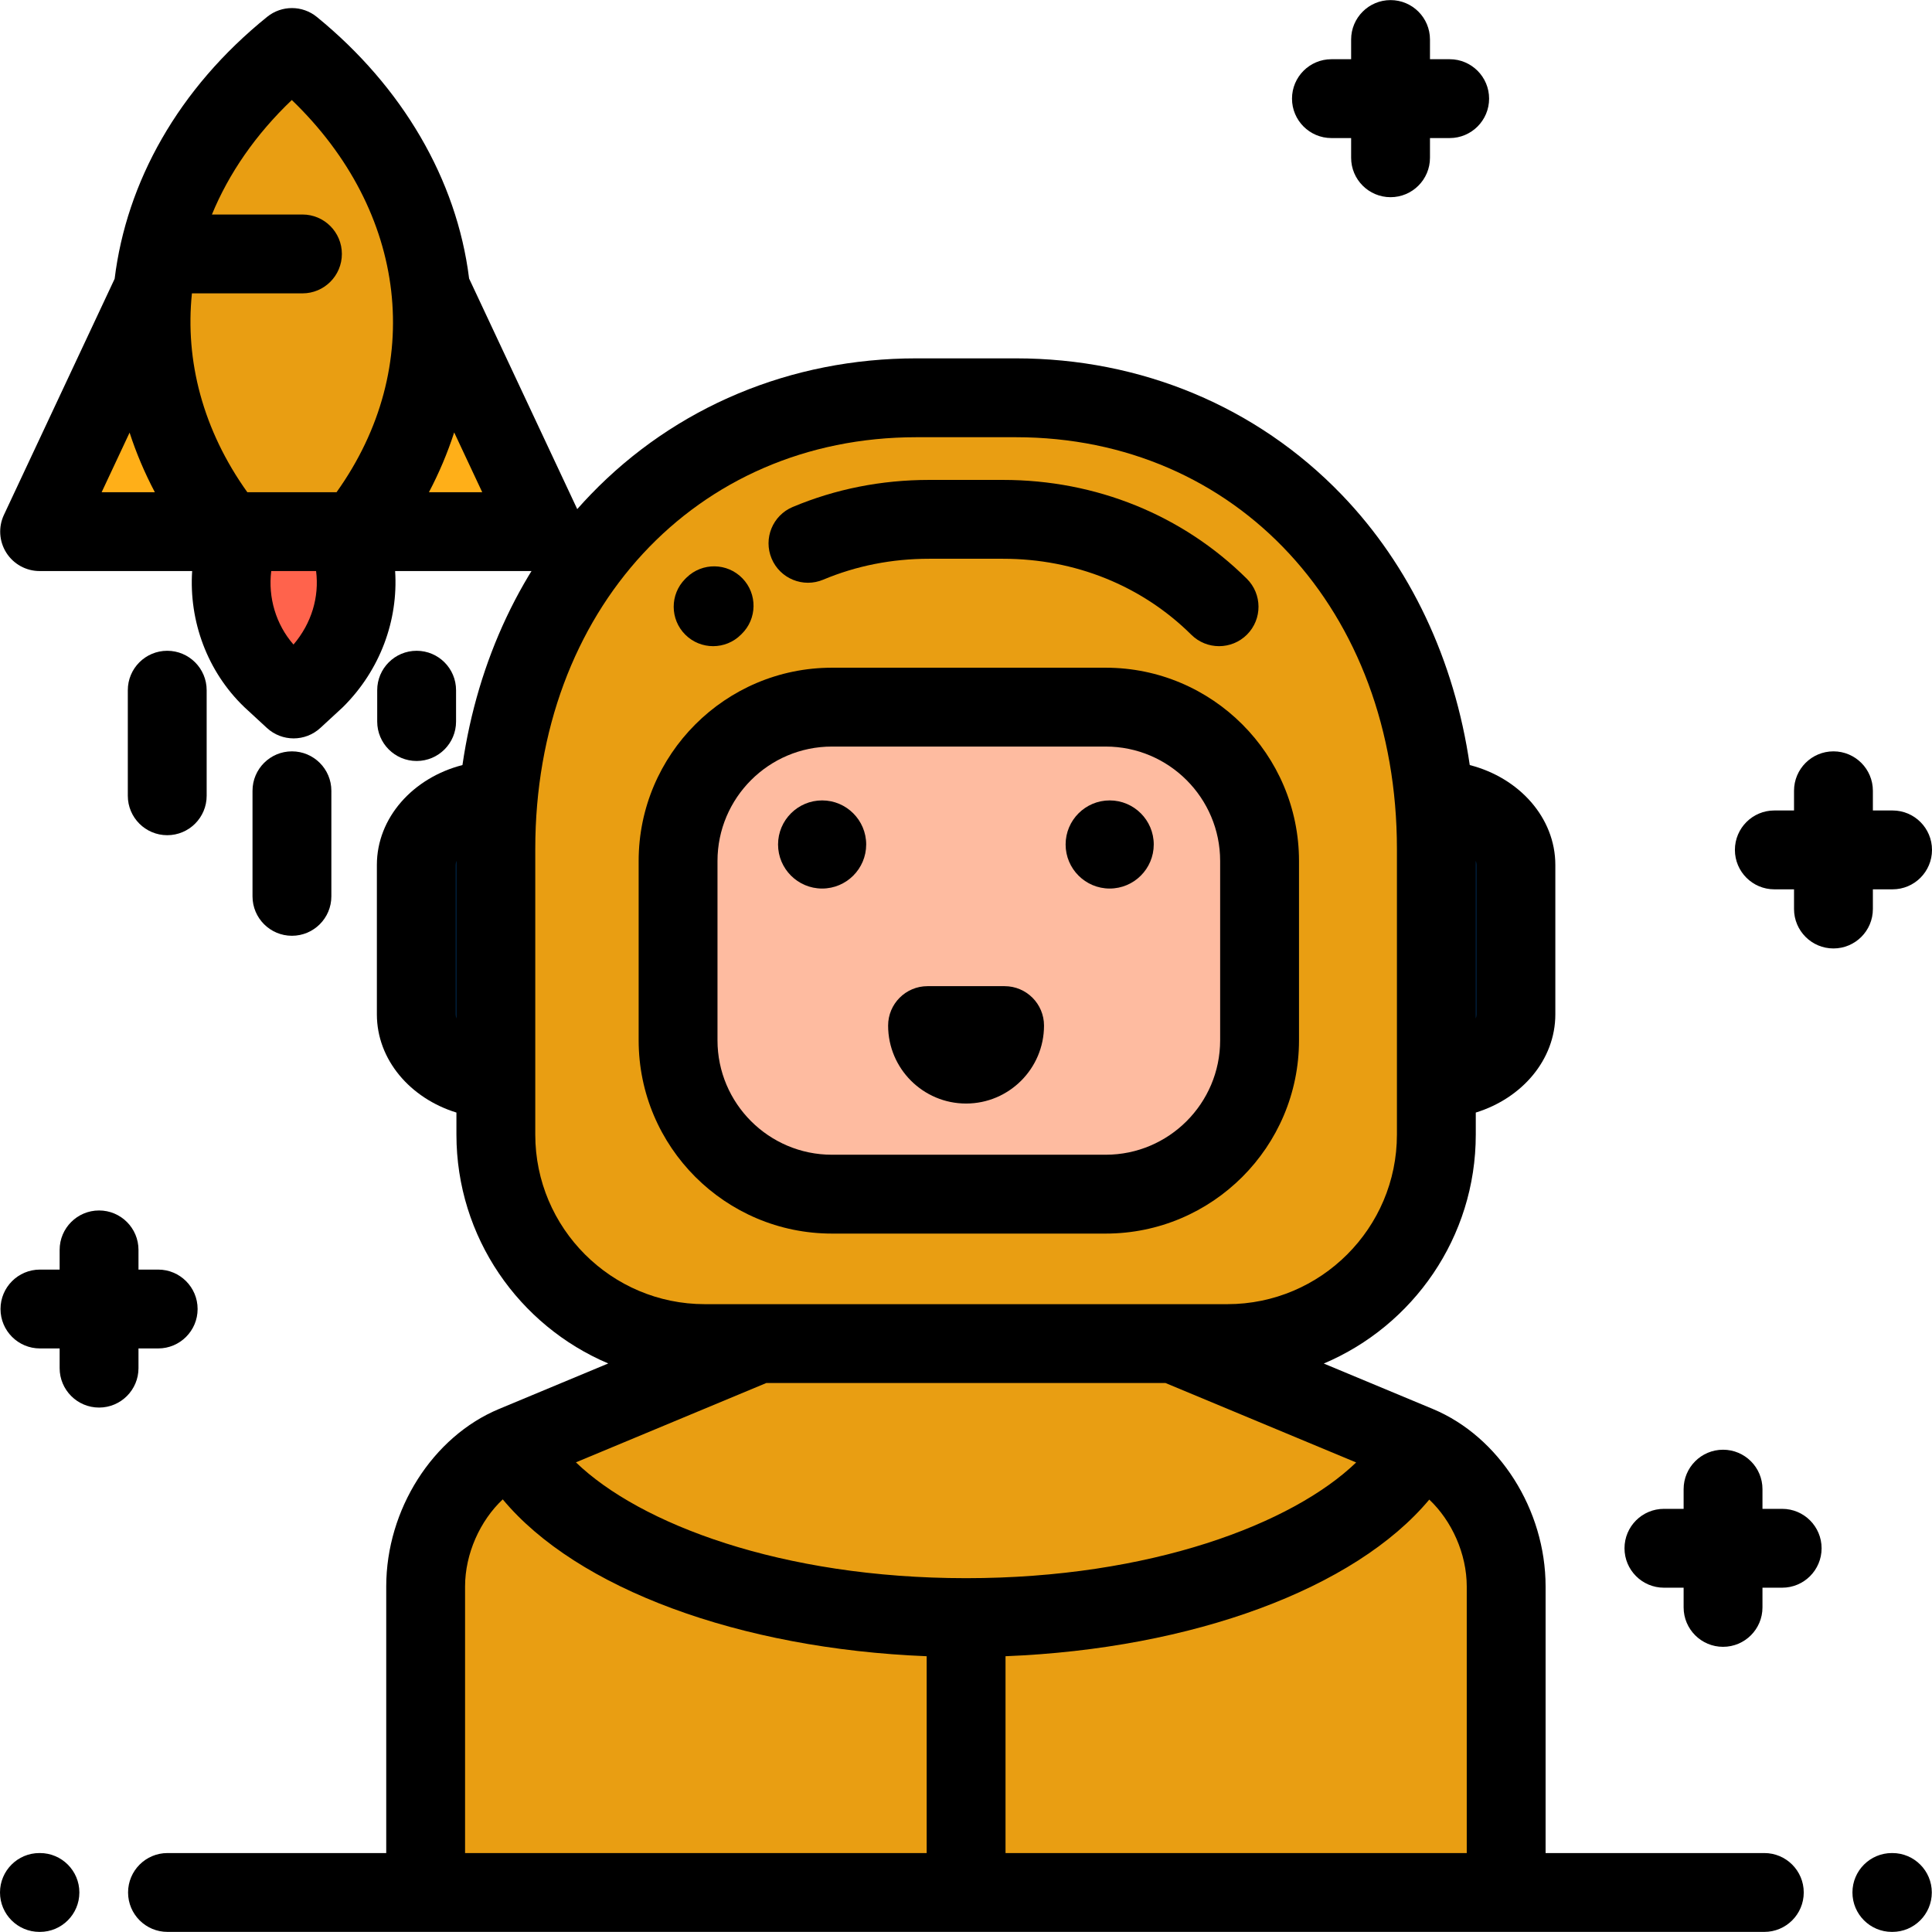
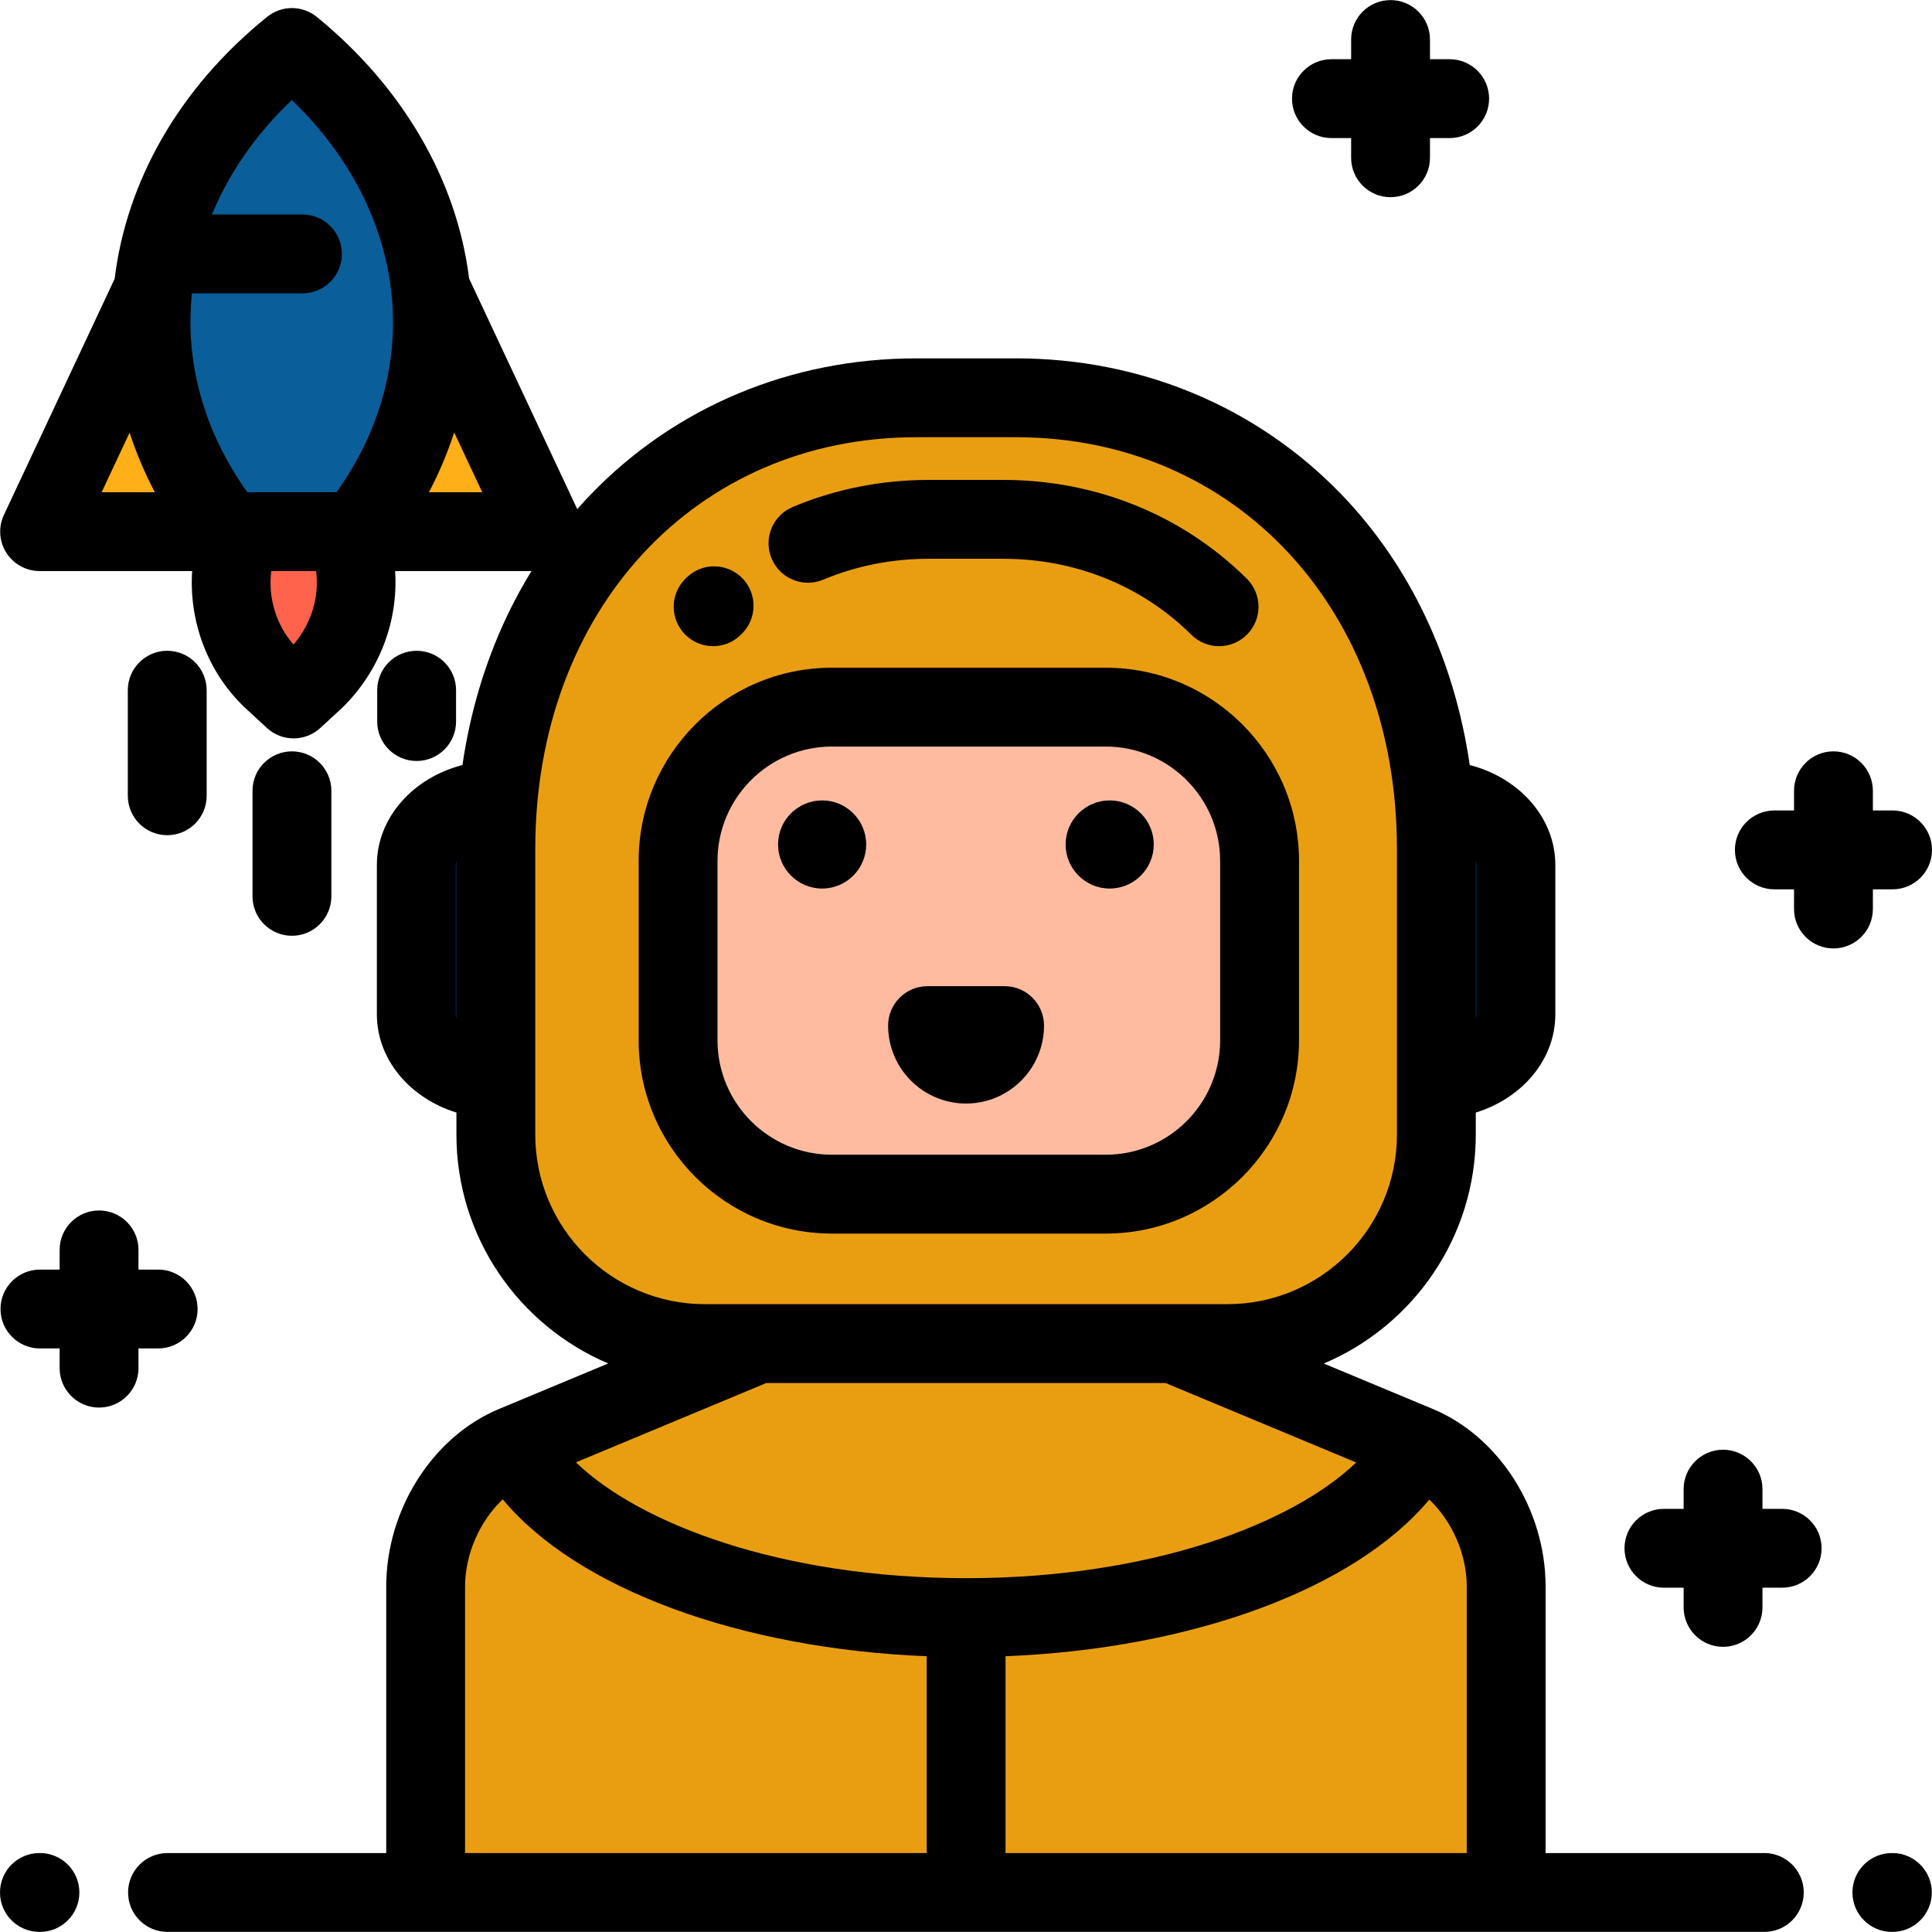
<svg xmlns="http://www.w3.org/2000/svg" height="800px" width="800px" version="1.1" id="Layer_1" viewBox="0 0 512 512" xml:space="preserve">
  <path style="fill:#FF634C;" d="M63.927,140.886c-5.375,12.991-2.688,28.669,8.064,38.973l5.824,5.375l5.824-5.375  c10.751-10.751,13.439-25.982,8.064-38.973H63.927z" />
-   <path style="fill:#e99e12;" d="M94.389,140.886c31.806-39.842,25.982-93.208-17.023-128.298l0,0  c-43.005,34.724-48.828,88.455-17.023,128.298H94.389z" />
+   <path style="fill:#0a5e99;" d="M94.389,140.886c31.806-39.842,25.982-93.208-17.023-128.298l0,0  c-43.005,34.724-48.828,88.455-17.023,128.298H94.389z" />
  <g>
    <path style="fill:#FFAF18;" d="M144.233,140.886l-30.086-64.149l-0.029,0.093c2.278,22.113-4.264,44.683-19.73,64.055h49.845   V140.886z" />
    <path style="fill:#FFAF18;" d="M40.604,76.797l-0.019-0.061l-30.086,64.149h49.844C44.901,121.541,38.356,98.925,40.604,76.797z" />
  </g>
  <g>
    <path style="fill:#00315E;" d="M380.648,212.083L380.648,212.083c11.596,0,21.083,7.713,21.083,17.14v39.594   c0,9.427-9.488,17.14-21.083,17.14l0,0V212.083z" />
    <path style="fill:#00315E;" d="M131.404,285.956L131.404,285.956c-11.596,0-21.083-7.713-21.083-17.14v-39.594   c0-9.427,9.488-17.14,21.083-17.14l0,0V285.956z" />
  </g>
  <path style="fill:#FEBBA0;" d="M213.864,319.118v20.353c0,6.799-4.088,12.932-10.365,15.549l-67.241,28.017  c-14.206,5.92-23.459,22.008-23.459,37.397v81.092h286.352v-81.092c0-15.389-9.254-31.479-23.459-37.397L308.45,355.02  c-6.277-2.615-10.365-8.749-10.365-15.549v-20.353h-84.221V319.118z" />
  <path style="fill:#e99e12;" d="M375.691,383.036L308.45,355.02c-5.2-2.166-8.889-6.749-10.005-12.124  c-8.884,14.064-24.556,23.413-42.42,23.413c-17.916,0-33.629-9.403-42.498-23.535c-1.085,5.427-4.789,10.063-10.029,12.247  l-67.241,28.017c-14.206,5.92-23.459,22.008-23.459,37.397v81.092h286.352v-81.092C399.15,405.045,389.896,388.955,375.691,383.036z  " />
  <path style="fill:#FEBBA0;" d="M369.899,177.079v19.162v56.708v21.169c-1.365,17.851-10.273,33.746-23.456,42.451l-68.338,39.185  c-13.763,9.09-30.499,9.09-44.262,0l-68.543-39.185c-13.181-8.705-21.886-24.599-23.252-42.451v-21.169v-56.708v-19.162h0.445  H369.899z" />
  <path style="fill:#e99e12;" d="M325.264,356.064c30.587,0,55.383-24.796,55.383-55.383v-75.698  c0-71.663-49.889-119.563-111.43-119.563h-26.384c-61.541,0-111.43,47.901-111.43,119.563v75.698  c0,30.587,24.796,55.383,55.383,55.383H325.264z M307.473,316.464h-101.45c-14.481,0-26.329-11.848-26.329-26.329v-76.41  c0-14.481,11.848-26.329,26.329-26.329h101.45c14.481,0,26.329,11.848,26.329,26.329v76.41  C333.802,304.616,321.954,316.464,307.473,316.464z" />
  <path d="M294.078,235.474c-6.439,0-11.679-5.239-11.679-11.678c0-6.44,5.24-11.679,11.679-11.679s11.678,5.239,11.678,11.679  C305.755,230.235,300.517,235.474,294.078,235.474z" />
  <path d="M217.871,235.474c-6.439,0-11.678-5.239-11.678-11.678c0-6.44,5.239-11.679,11.678-11.679s11.679,5.239,11.679,11.679  C229.549,230.235,224.31,235.474,217.871,235.474z" />
  <path d="M256.018,292.45c-11.39,0-20.658-9.267-20.658-20.658c0-5.77,4.679-10.448,10.448-10.448h20.419  c5.769,0,10.448,4.678,10.448,10.448C276.675,283.182,267.409,292.45,256.018,292.45z" />
  <path d="M10.585,491.077h-0.137C4.679,491.077,0,495.755,0,501.525s4.679,10.448,10.448,10.448h0.137  c5.769,0,10.448-4.678,10.448-10.448S16.354,491.077,10.585,491.077z" />
  <path d="M501.501,491.077h-0.137c-5.769,0-10.448,4.678-10.448,10.448s4.679,10.448,10.448,10.448h0.137  c5.769,0,10.448-4.678,10.448-10.448S507.27,491.077,501.501,491.077z" />
  <path d="M384.179,15.693h-5.22v-5.22c0-5.77-4.679-10.448-10.448-10.448s-10.448,4.678-10.448,10.448v5.22h-5.22  c-5.769,0-10.448,4.678-10.448,10.448s4.679,10.448,10.448,10.448h5.22v5.221c0,5.77,4.679,10.448,10.448,10.448  s10.448-4.678,10.448-10.448v-5.221h5.22c5.769,0,10.448-4.678,10.448-10.448S389.948,15.693,384.179,15.693z" />
  <path d="M41.921,336.454h-5.22v-5.22c0-5.77-4.679-10.448-10.448-10.448s-10.448,4.678-10.448,10.448v5.22h-5.221  c-5.769,0-10.448,4.678-10.448,10.448c0,5.77,4.679,10.448,10.448,10.448h5.221v5.221c0,5.77,4.679,10.448,10.448,10.448  s10.448-4.678,10.448-10.448v-5.221h5.22c5.769,0,10.448-4.678,10.448-10.448C52.369,341.132,47.691,336.454,41.921,336.454z" />
  <path d="M472.294,399.86h-5.22v-5.22c0-5.77-4.679-10.448-10.448-10.448c-5.769,0-10.448,4.678-10.448,10.448v5.22h-5.22  c-5.769,0-10.448,4.678-10.448,10.448c0,5.77,4.679,10.448,10.448,10.448h5.22v5.221c0,5.77,4.679,10.448,10.448,10.448  c5.769,0,10.448-4.678,10.448-10.448v-5.221h5.22c5.769,0,10.448-4.678,10.448-10.448  C482.742,404.537,478.063,399.86,472.294,399.86z" />
  <path d="M501.552,214.785h-5.22v-5.221c0-5.77-4.679-10.448-10.448-10.448c-5.769,0-10.448,4.678-10.448,10.448v5.221h-5.22  c-5.769,0-10.448,4.678-10.448,10.448s4.679,10.448,10.448,10.448h5.22v5.22c0,5.77,4.679,10.448,10.448,10.448  c5.769,0,10.448-4.678,10.448-10.448v-5.22h5.22c5.769,0,10.448-4.678,10.448-10.448S507.321,214.785,501.552,214.785z" />
  <path d="M293.024,326.912c28.246,0,51.226-22.98,51.226-51.226v-47.51c0-28.246-22.98-51.226-51.226-51.226h-72.549  c-28.246,0-51.226,22.98-51.226,51.226v47.51c0,28.247,22.98,51.226,51.226,51.226H293.024z M190.143,275.686v-47.51  c0-16.724,13.606-30.33,30.33-30.33h72.549c16.725,0,30.33,13.606,30.33,30.33v47.51c0,16.724-13.605,30.33-30.33,30.33h-72.549  C203.75,306.016,190.143,292.41,190.143,275.686z" />
  <path d="M467.562,491.077h-57.964v-70.644c0-20.366-12.291-39.709-29.887-47.042l-28.898-12.04  c23.647-9.996,40.284-33.426,40.284-60.67v-5.841c12.265-3.781,21.083-14.016,21.083-26.024v-39.594  c0-12.524-9.59-23.117-22.68-26.474c-4.055-27.855-15.758-52.773-33.963-71.671c-22.43-23.284-53.085-36.108-86.318-36.108h-26.383  c-33.234,0-63.888,12.823-86.318,36.108c-18.206,18.898-29.908,43.816-33.963,71.671c-13.09,3.356-22.68,13.95-22.68,26.474v39.594  c0,12.008,8.817,22.243,21.083,26.024v5.841c0,27.225,16.612,50.642,40.232,60.65l-28.948,12.062  c-17.597,7.332-29.887,26.677-29.887,47.041v70.644H44.388c-5.769,0-10.448,4.678-10.448,10.448c0,5.77,4.679,10.448,10.448,10.448  h423.176c5.769,0,10.448-4.678,10.448-10.448C478.012,495.756,473.331,491.077,467.562,491.077z M120.956,269.931  c-0.119-0.373-0.187-0.746-0.187-1.115v-39.594c0-0.369,0.068-0.742,0.187-1.115V269.931z M391.282,268.816  c0,0.369-0.068,0.742-0.187,1.115v-41.823c0.119,0.372,0.187,0.746,0.187,1.115V268.816z M141.852,300.682v-75.699  c0-63.226,42.469-109.116,100.982-109.116h26.383c58.514,0,100.982,45.889,100.982,109.116v75.699  c0,24.777-20.158,44.936-44.936,44.936H186.786C162.009,345.616,141.852,325.459,141.852,300.682z M245.578,491.077H123.247v-70.644  c0-8.692,3.994-17.457,9.987-23.085c19.655,23.612,62.67,39.591,112.344,41.568V491.077z M152.623,387.536l50.458-21.024h105.786  l50.529,21.054c-16.847,16.238-54.426,30.668-103.372,30.668C207.04,418.233,169.454,403.79,152.623,387.536z M388.702,491.077  H266.474v-52.16c49.627-1.976,92.624-17.933,112.299-41.514c5.961,5.629,9.931,14.366,9.931,23.03v70.644H388.702z" />
  <path d="M153.692,136.45l-29.376-62.637c-0.006-0.053-0.011-0.107-0.018-0.161C121.021,47.599,106.7,23.038,83.971,4.492  c-3.83-3.125-9.325-3.138-13.169-0.033c-23.598,19.054-37.276,43.799-40.422,69.43L1.04,136.45  c-1.518,3.236-1.276,7.023,0.642,10.04c1.917,3.016,5.244,4.844,8.817,4.844h40.423c-0.873,13.28,4.015,26.653,13.838,36.067  c0.047,0.045,0.095,0.09,0.143,0.134l5.824,5.375c2.001,1.847,4.544,2.771,7.086,2.771c2.542,0,5.085-0.924,7.086-2.771l5.824-5.375  c0.103-0.094,0.203-0.191,0.302-0.289c9.744-9.745,14.538-22.863,13.688-35.913h39.518c3.574,0,6.9-1.827,8.817-4.844  C154.967,143.473,155.21,139.685,153.692,136.45z M77.332,26.503c30.722,29.562,35.563,70.726,11.86,103.935H65.539  C53.781,113.985,49.004,95.64,50.862,77.744h29.291c5.769,0,10.448-4.678,10.448-10.448s-4.679-10.448-10.448-10.448H56.161  C60.635,45.984,67.717,35.671,77.332,26.503z M34.344,114.648c1.74,5.354,3.966,10.632,6.691,15.79H26.939L34.344,114.648z   M77.781,170.812c-4.664-5.322-6.768-12.485-5.9-19.478h11.887C84.644,158.237,82.546,165.214,77.781,170.812z M113.675,130.438  c2.704-5.139,4.938-10.436,6.688-15.842l7.43,15.842H113.675z" />
  <path d="M77.366,247.99c-5.769,0-10.448-4.678-10.448-10.448v-27.977c0-5.77,4.679-10.448,10.448-10.448  c5.769,0,10.448,4.678,10.448,10.448v27.977C87.814,243.312,83.135,247.99,77.366,247.99z" />
  <path d="M44.32,221.337c-5.769,0-10.448-4.678-10.448-10.448v-27.977c0-5.77,4.679-10.448,10.448-10.448s10.448,4.678,10.448,10.448  v27.976C54.768,216.659,50.089,221.337,44.32,221.337z" />
  <path d="M110.412,201.67c-5.769,0-10.448-4.678-10.448-10.448v-8.31c0-5.77,4.679-10.448,10.448-10.448  c5.769,0,10.448,4.678,10.448,10.448v8.31C120.86,196.992,116.181,201.67,110.412,201.67z" />
  <path d="M188.985,171.241c-2.664,0-5.328-1.012-7.367-3.038c-4.091-4.068-4.111-10.684-0.043-14.775l0.394-0.389  c4.138-4.021,10.754-3.924,14.774,0.215s3.923,10.754-0.216,14.774l-0.133,0.132C194.354,170.213,191.668,171.241,188.985,171.241z" />
  <path d="M323.066,171.241c-2.66,0-5.319-1.008-7.356-3.029c-13.094-12.985-30.809-20.135-49.883-20.135h-19.602  c-9.86,0-19.3,1.865-28.061,5.542c-5.32,2.235-11.445-0.27-13.677-5.591c-2.234-5.32,0.271-11.444,5.591-13.676  c11.336-4.758,23.497-7.169,36.149-7.169h19.602c24.622,0,47.562,9.303,64.595,26.194c4.098,4.063,4.125,10.678,0.063,14.775  C328.441,170.21,325.753,171.241,323.066,171.241z" />
</svg>
